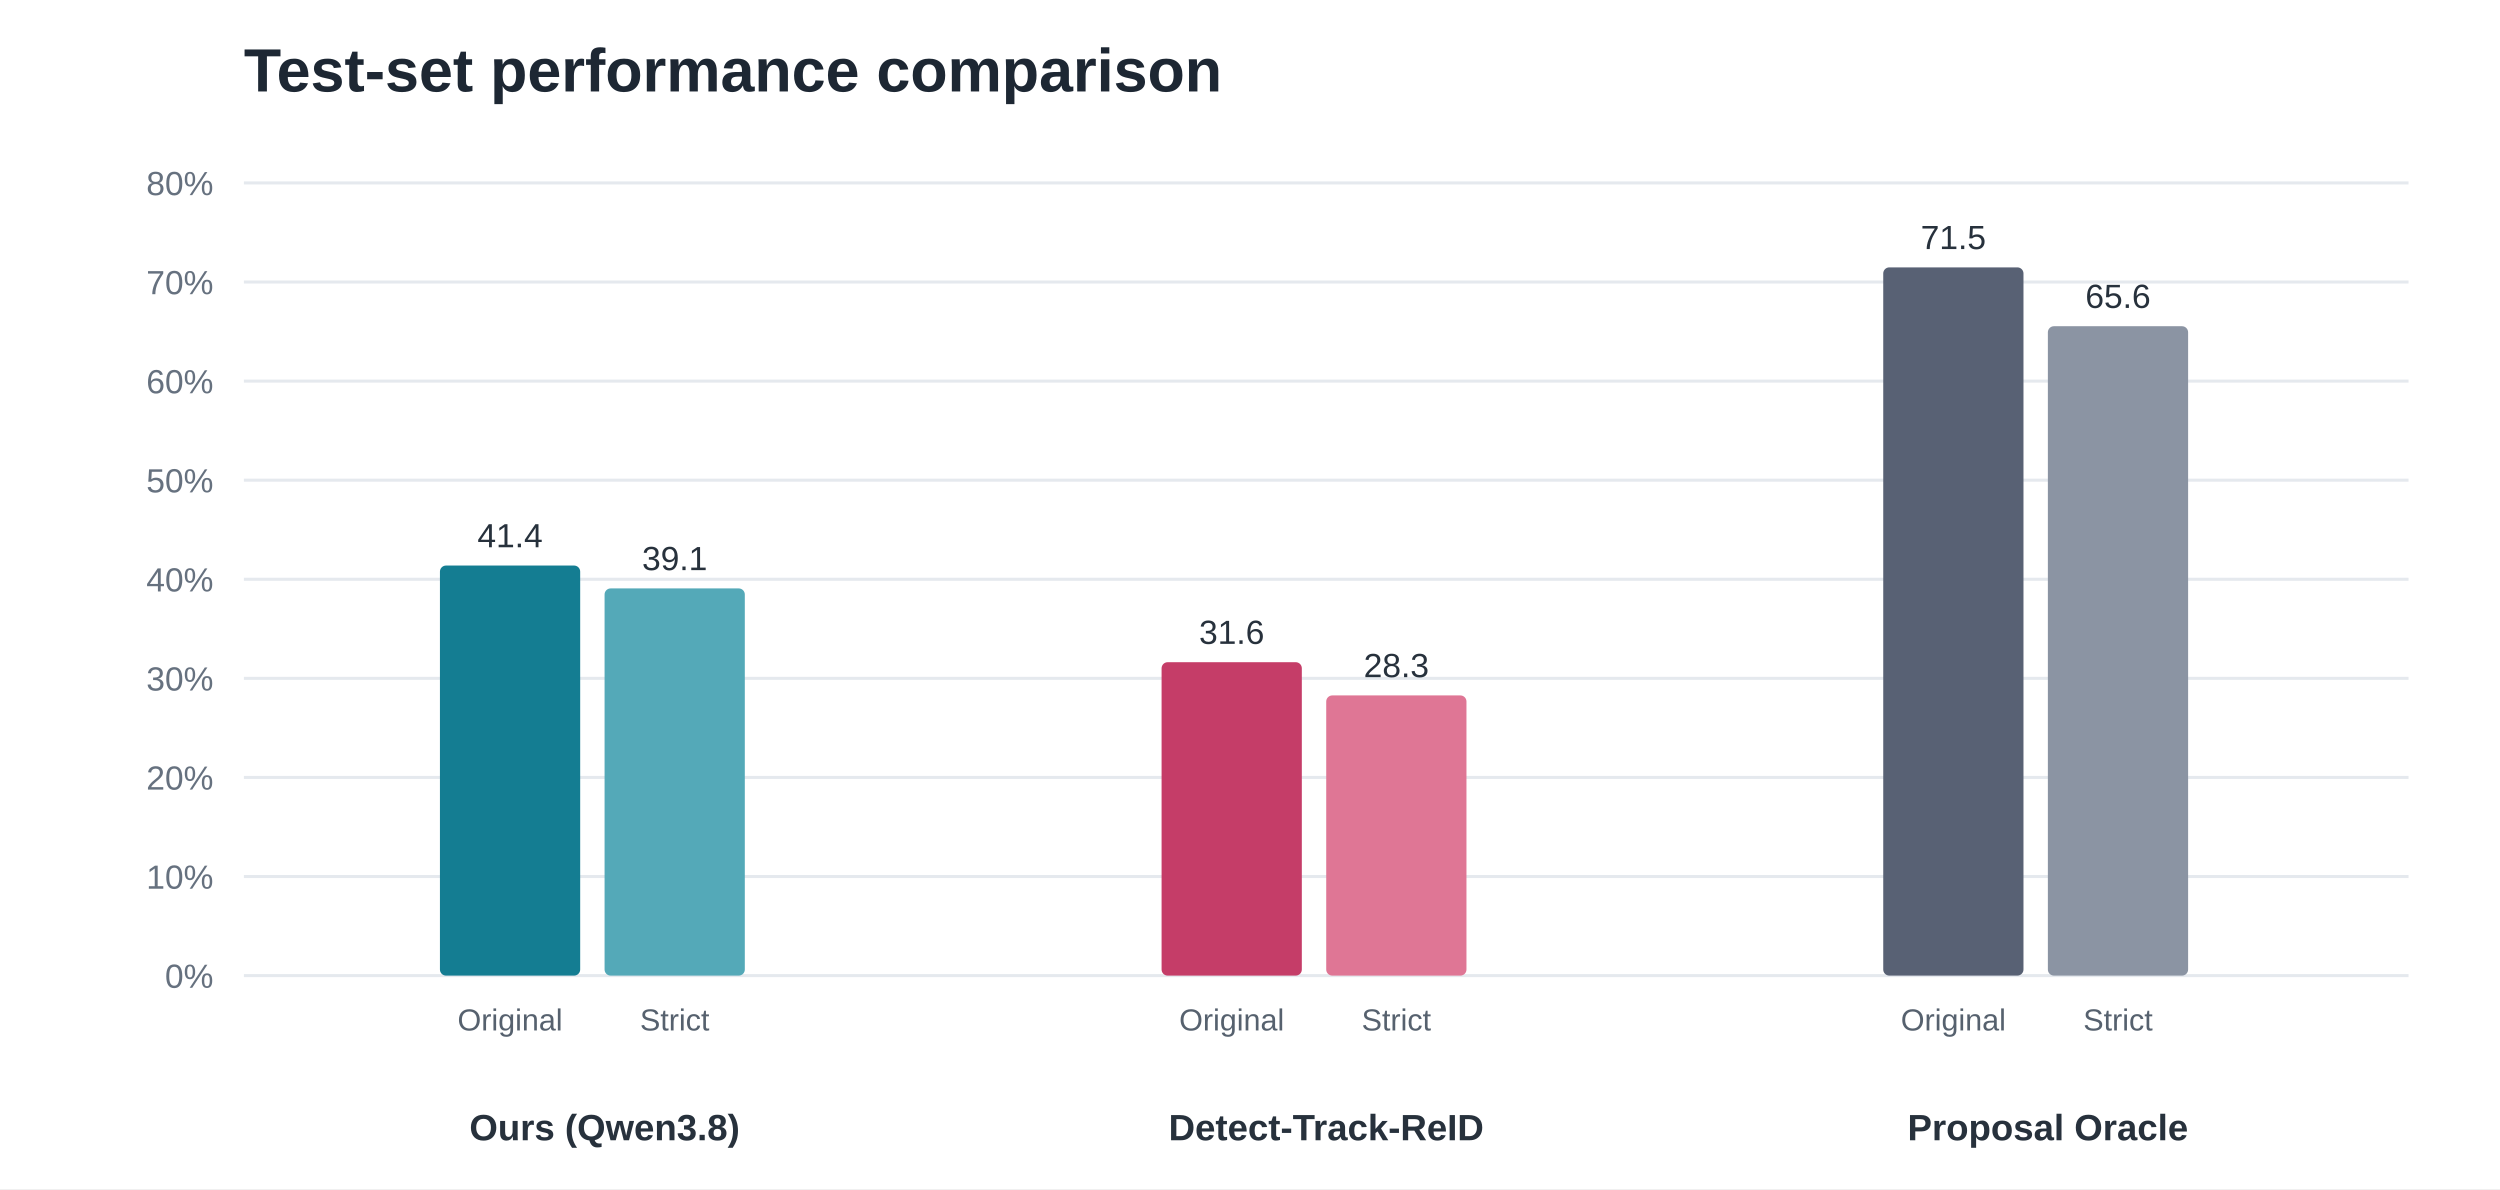
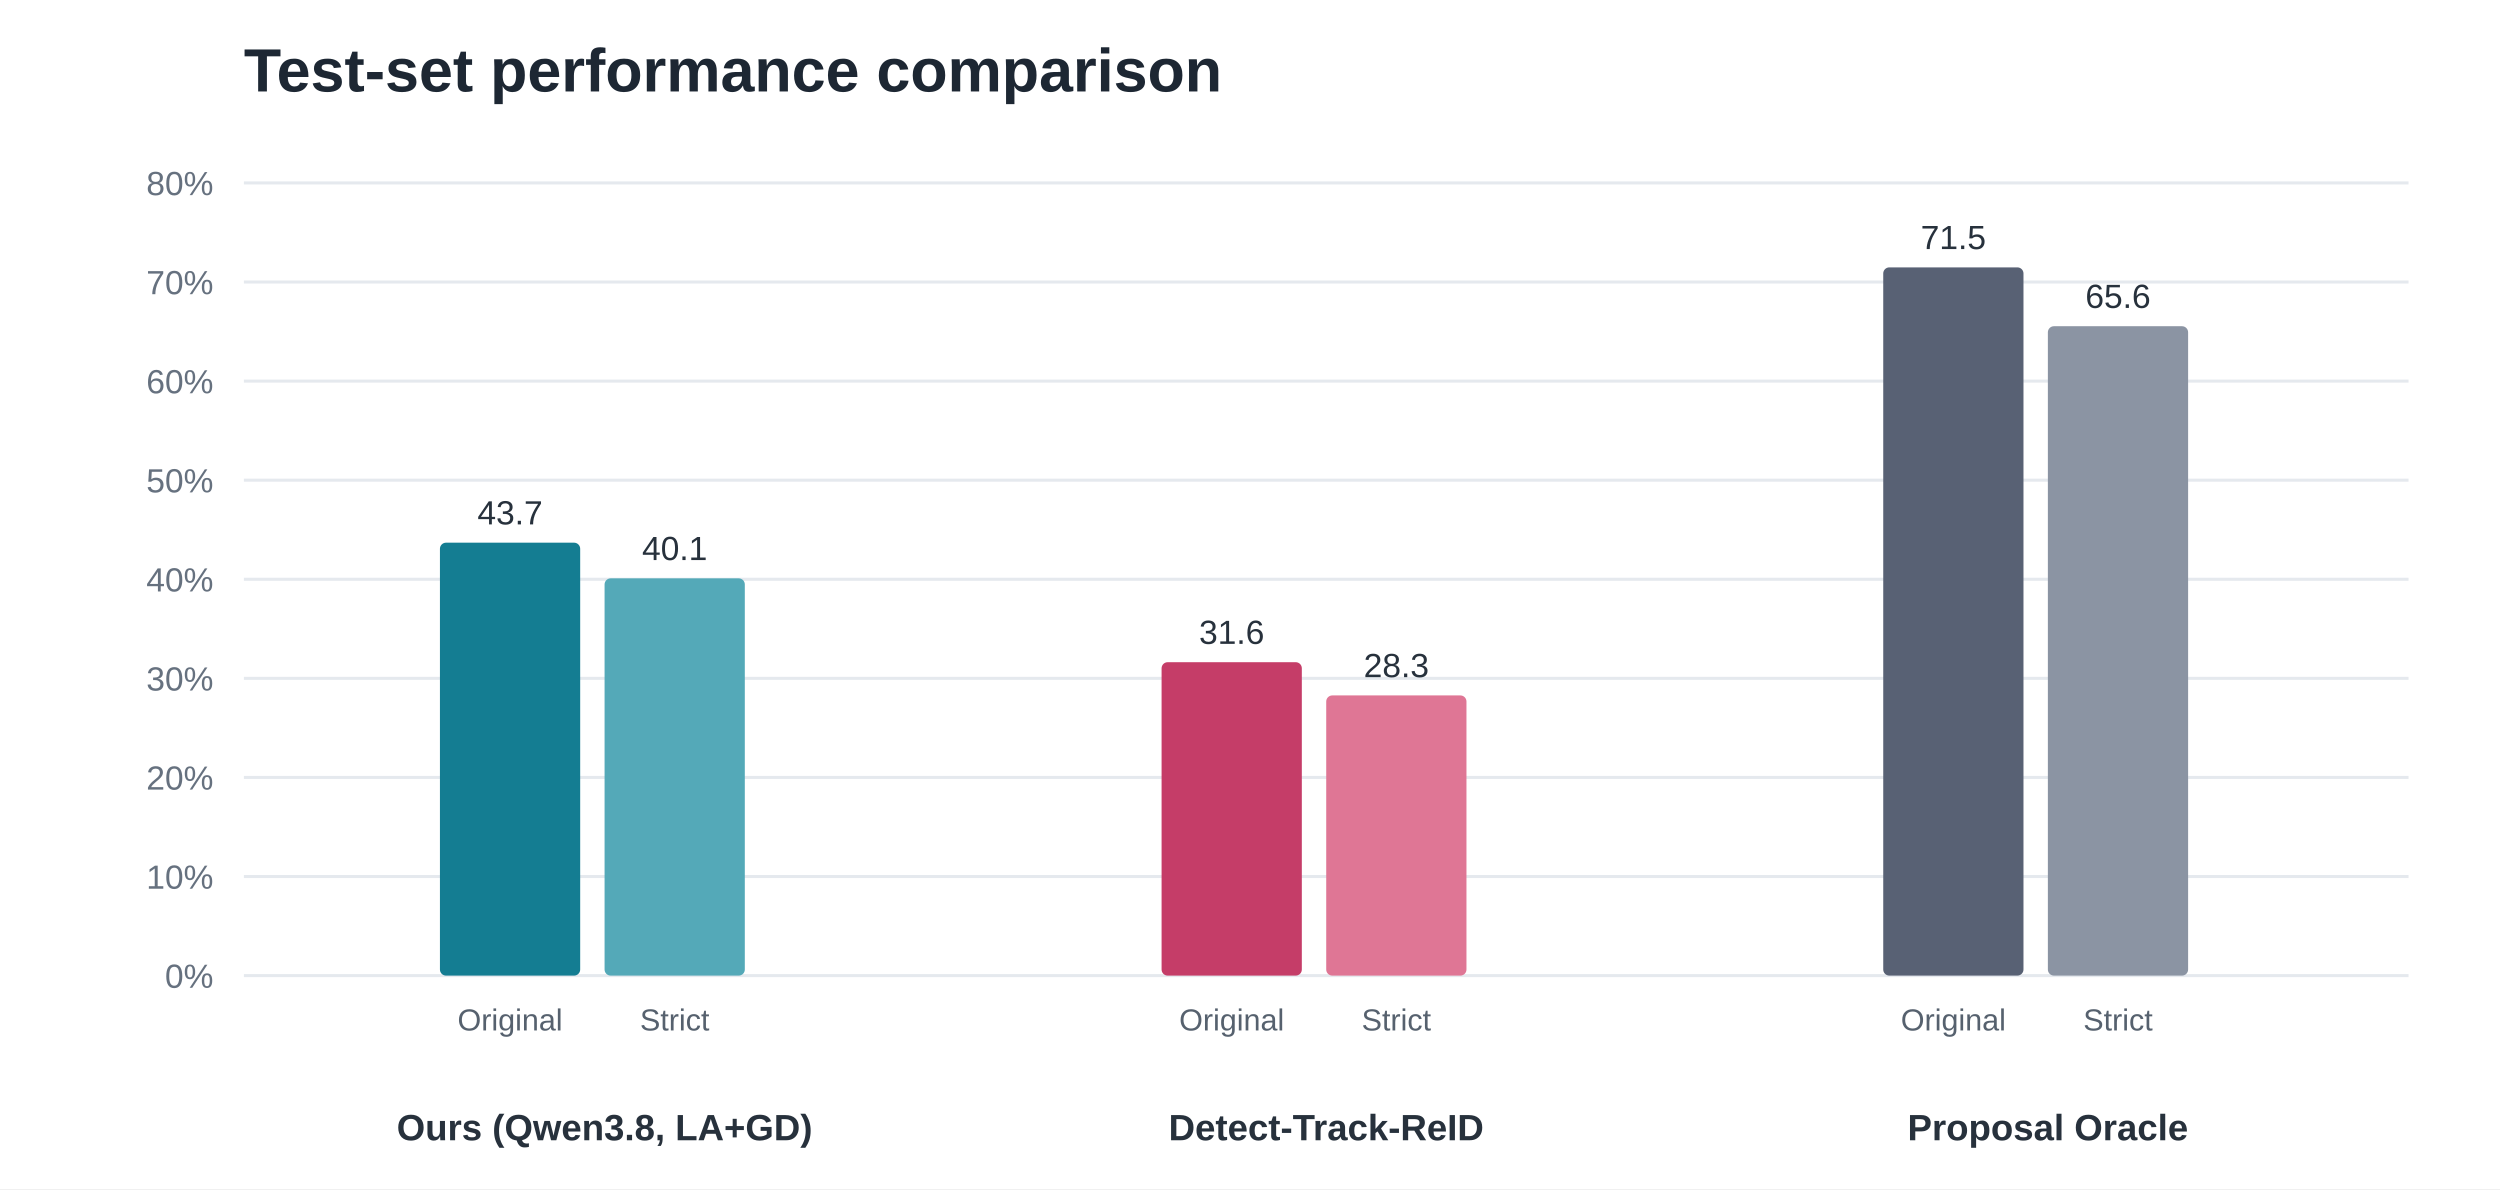
<svg xmlns="http://www.w3.org/2000/svg" width="820" height="390" viewBox="0 0 820 390">
  <rect width="100%" height="100%" fill="#ffffff" />
  <text x="80" y="30" font-family="Arial" font-size="20" font-weight="700" fill="#1d2733">Test-set performance comparison</text>
  <line x1="80" y1="320.0" x2="790" y2="320.0" stroke="#e5e9ee" />
  <text x="70" y="324.0" text-anchor="end" font-family="Arial" font-size="11" fill="#66717f">0%</text>
  <line x1="80" y1="287.5" x2="790" y2="287.5" stroke="#e5e9ee" />
  <text x="70" y="291.5" text-anchor="end" font-family="Arial" font-size="11" fill="#66717f">10%</text>
  <line x1="80" y1="255.0" x2="790" y2="255.0" stroke="#e5e9ee" />
  <text x="70" y="259.0" text-anchor="end" font-family="Arial" font-size="11" fill="#66717f">20%</text>
  <line x1="80" y1="222.5" x2="790" y2="222.5" stroke="#e5e9ee" />
  <text x="70" y="226.5" text-anchor="end" font-family="Arial" font-size="11" fill="#66717f">30%</text>
  <line x1="80" y1="190.0" x2="790" y2="190.0" stroke="#e5e9ee" />
  <text x="70" y="194.0" text-anchor="end" font-family="Arial" font-size="11" fill="#66717f">40%</text>
  <line x1="80" y1="157.5" x2="790" y2="157.5" stroke="#e5e9ee" />
  <text x="70" y="161.5" text-anchor="end" font-family="Arial" font-size="11" fill="#66717f">50%</text>
  <line x1="80" y1="125.0" x2="790" y2="125.0" stroke="#e5e9ee" />
  <text x="70" y="129.0" text-anchor="end" font-family="Arial" font-size="11" fill="#66717f">60%</text>
  <line x1="80" y1="92.5" x2="790" y2="92.5" stroke="#e5e9ee" />
  <text x="70" y="96.5" text-anchor="end" font-family="Arial" font-size="11" fill="#66717f">70%</text>
  <line x1="80" y1="60.0" x2="790" y2="60.0" stroke="#e5e9ee" />
  <text x="70" y="64.0" text-anchor="end" font-family="Arial" font-size="11" fill="#66717f">80%</text>
-   <rect x="144.3" y="185.5" width="46.0" height="134.5" fill="#147d92" rx="2" />
-   <text x="167.3" y="179.5" text-anchor="middle" font-family="Arial" font-size="11" fill="#27313c">41.4</text>
+   <rect x="144.3" y="178.0" width="46.0" height="142.0" fill="#147d92" rx="2" />
+   <text x="167.3" y="172.0" text-anchor="middle" font-family="Arial" font-size="11" fill="#27313c">43.7</text>
  <text x="167.3" y="338.0" text-anchor="middle" font-family="Arial" font-size="10" fill="#56616e">Original</text>
-   <rect x="198.3" y="193.0" width="46.0" height="127.0" fill="#54a9b8" rx="2" />
-   <text x="221.3" y="187.0" text-anchor="middle" font-family="Arial" font-size="11" fill="#27313c">39.1</text>
+   <rect x="198.3" y="189.7" width="46.0" height="130.3" fill="#54a9b8" rx="2" />
+   <text x="221.3" y="183.7" text-anchor="middle" font-family="Arial" font-size="11" fill="#27313c">40.1</text>
  <text x="221.3" y="338.0" text-anchor="middle" font-family="Arial" font-size="10" fill="#56616e">Strict</text>
-   <text x="198.3" y="374" text-anchor="middle" font-family="Arial" font-size="12" font-weight="700" fill="#27313c">Ours (Qwen3.8)</text>
+   <text x="198.3" y="374" text-anchor="middle" font-family="Arial" font-size="12" font-weight="700" fill="#27313c">Ours (Qwen3.8, LA+GD)</text>
  <rect x="381.0" y="217.2" width="46.0" height="102.8" fill="#c53d68" rx="2" />
  <text x="404.0" y="211.2" text-anchor="middle" font-family="Arial" font-size="11" fill="#27313c">31.6</text>
  <text x="404.0" y="338.0" text-anchor="middle" font-family="Arial" font-size="10" fill="#56616e">Original</text>
  <rect x="435.0" y="228.1" width="46.0" height="91.9" fill="#df7695" rx="2" />
  <text x="458.0" y="222.1" text-anchor="middle" font-family="Arial" font-size="11" fill="#27313c">28.3</text>
  <text x="458.0" y="338.0" text-anchor="middle" font-family="Arial" font-size="10" fill="#56616e">Strict</text>
  <text x="435.0" y="374" text-anchor="middle" font-family="Arial" font-size="12" font-weight="700" fill="#27313c">Detect-Track-ReID</text>
  <rect x="617.7" y="87.7" width="46.0" height="232.3" fill="#586174" rx="2" />
  <text x="640.7" y="81.7" text-anchor="middle" font-family="Arial" font-size="11" fill="#27313c">71.5</text>
  <text x="640.7" y="338.0" text-anchor="middle" font-family="Arial" font-size="10" fill="#56616e">Original</text>
  <rect x="671.7" y="107.0" width="46.0" height="213.0" fill="#8b94a3" rx="2" />
  <text x="694.7" y="101.0" text-anchor="middle" font-family="Arial" font-size="11" fill="#27313c">65.6</text>
  <text x="694.7" y="338.0" text-anchor="middle" font-family="Arial" font-size="10" fill="#56616e">Strict</text>
  <text x="671.7" y="374" text-anchor="middle" font-family="Arial" font-size="12" font-weight="700" fill="#27313c">Proposal Oracle</text>
</svg>
